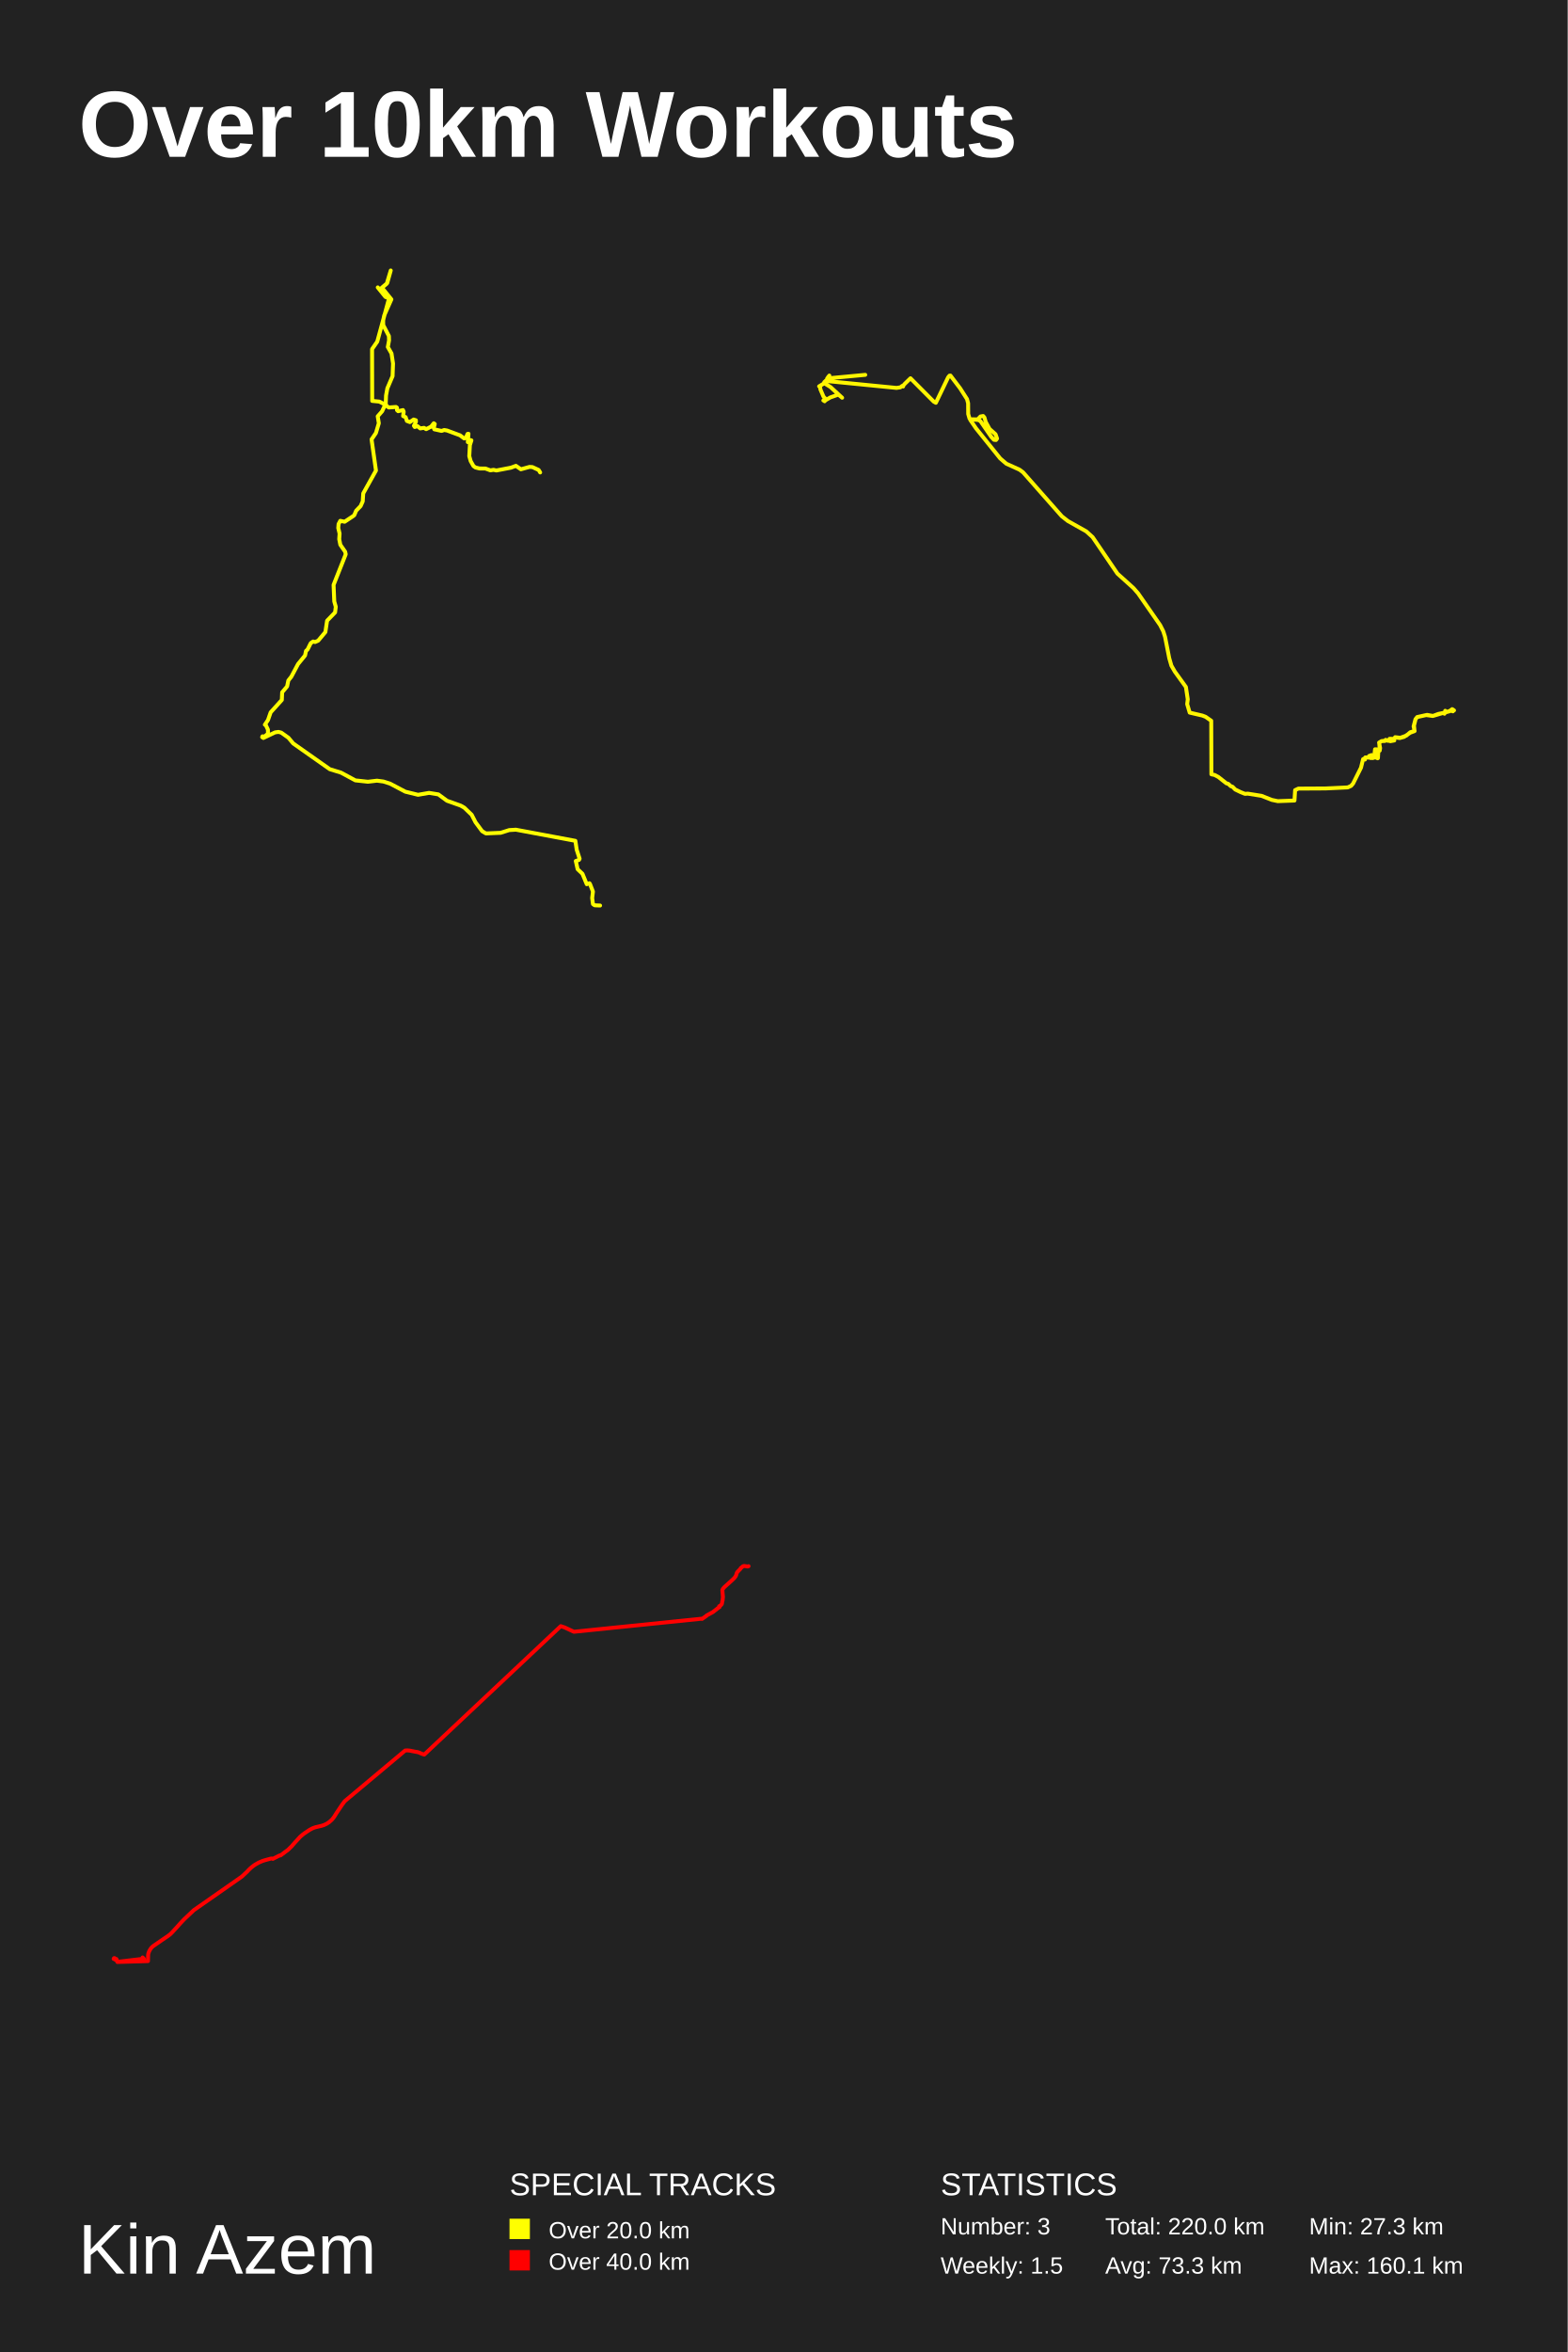
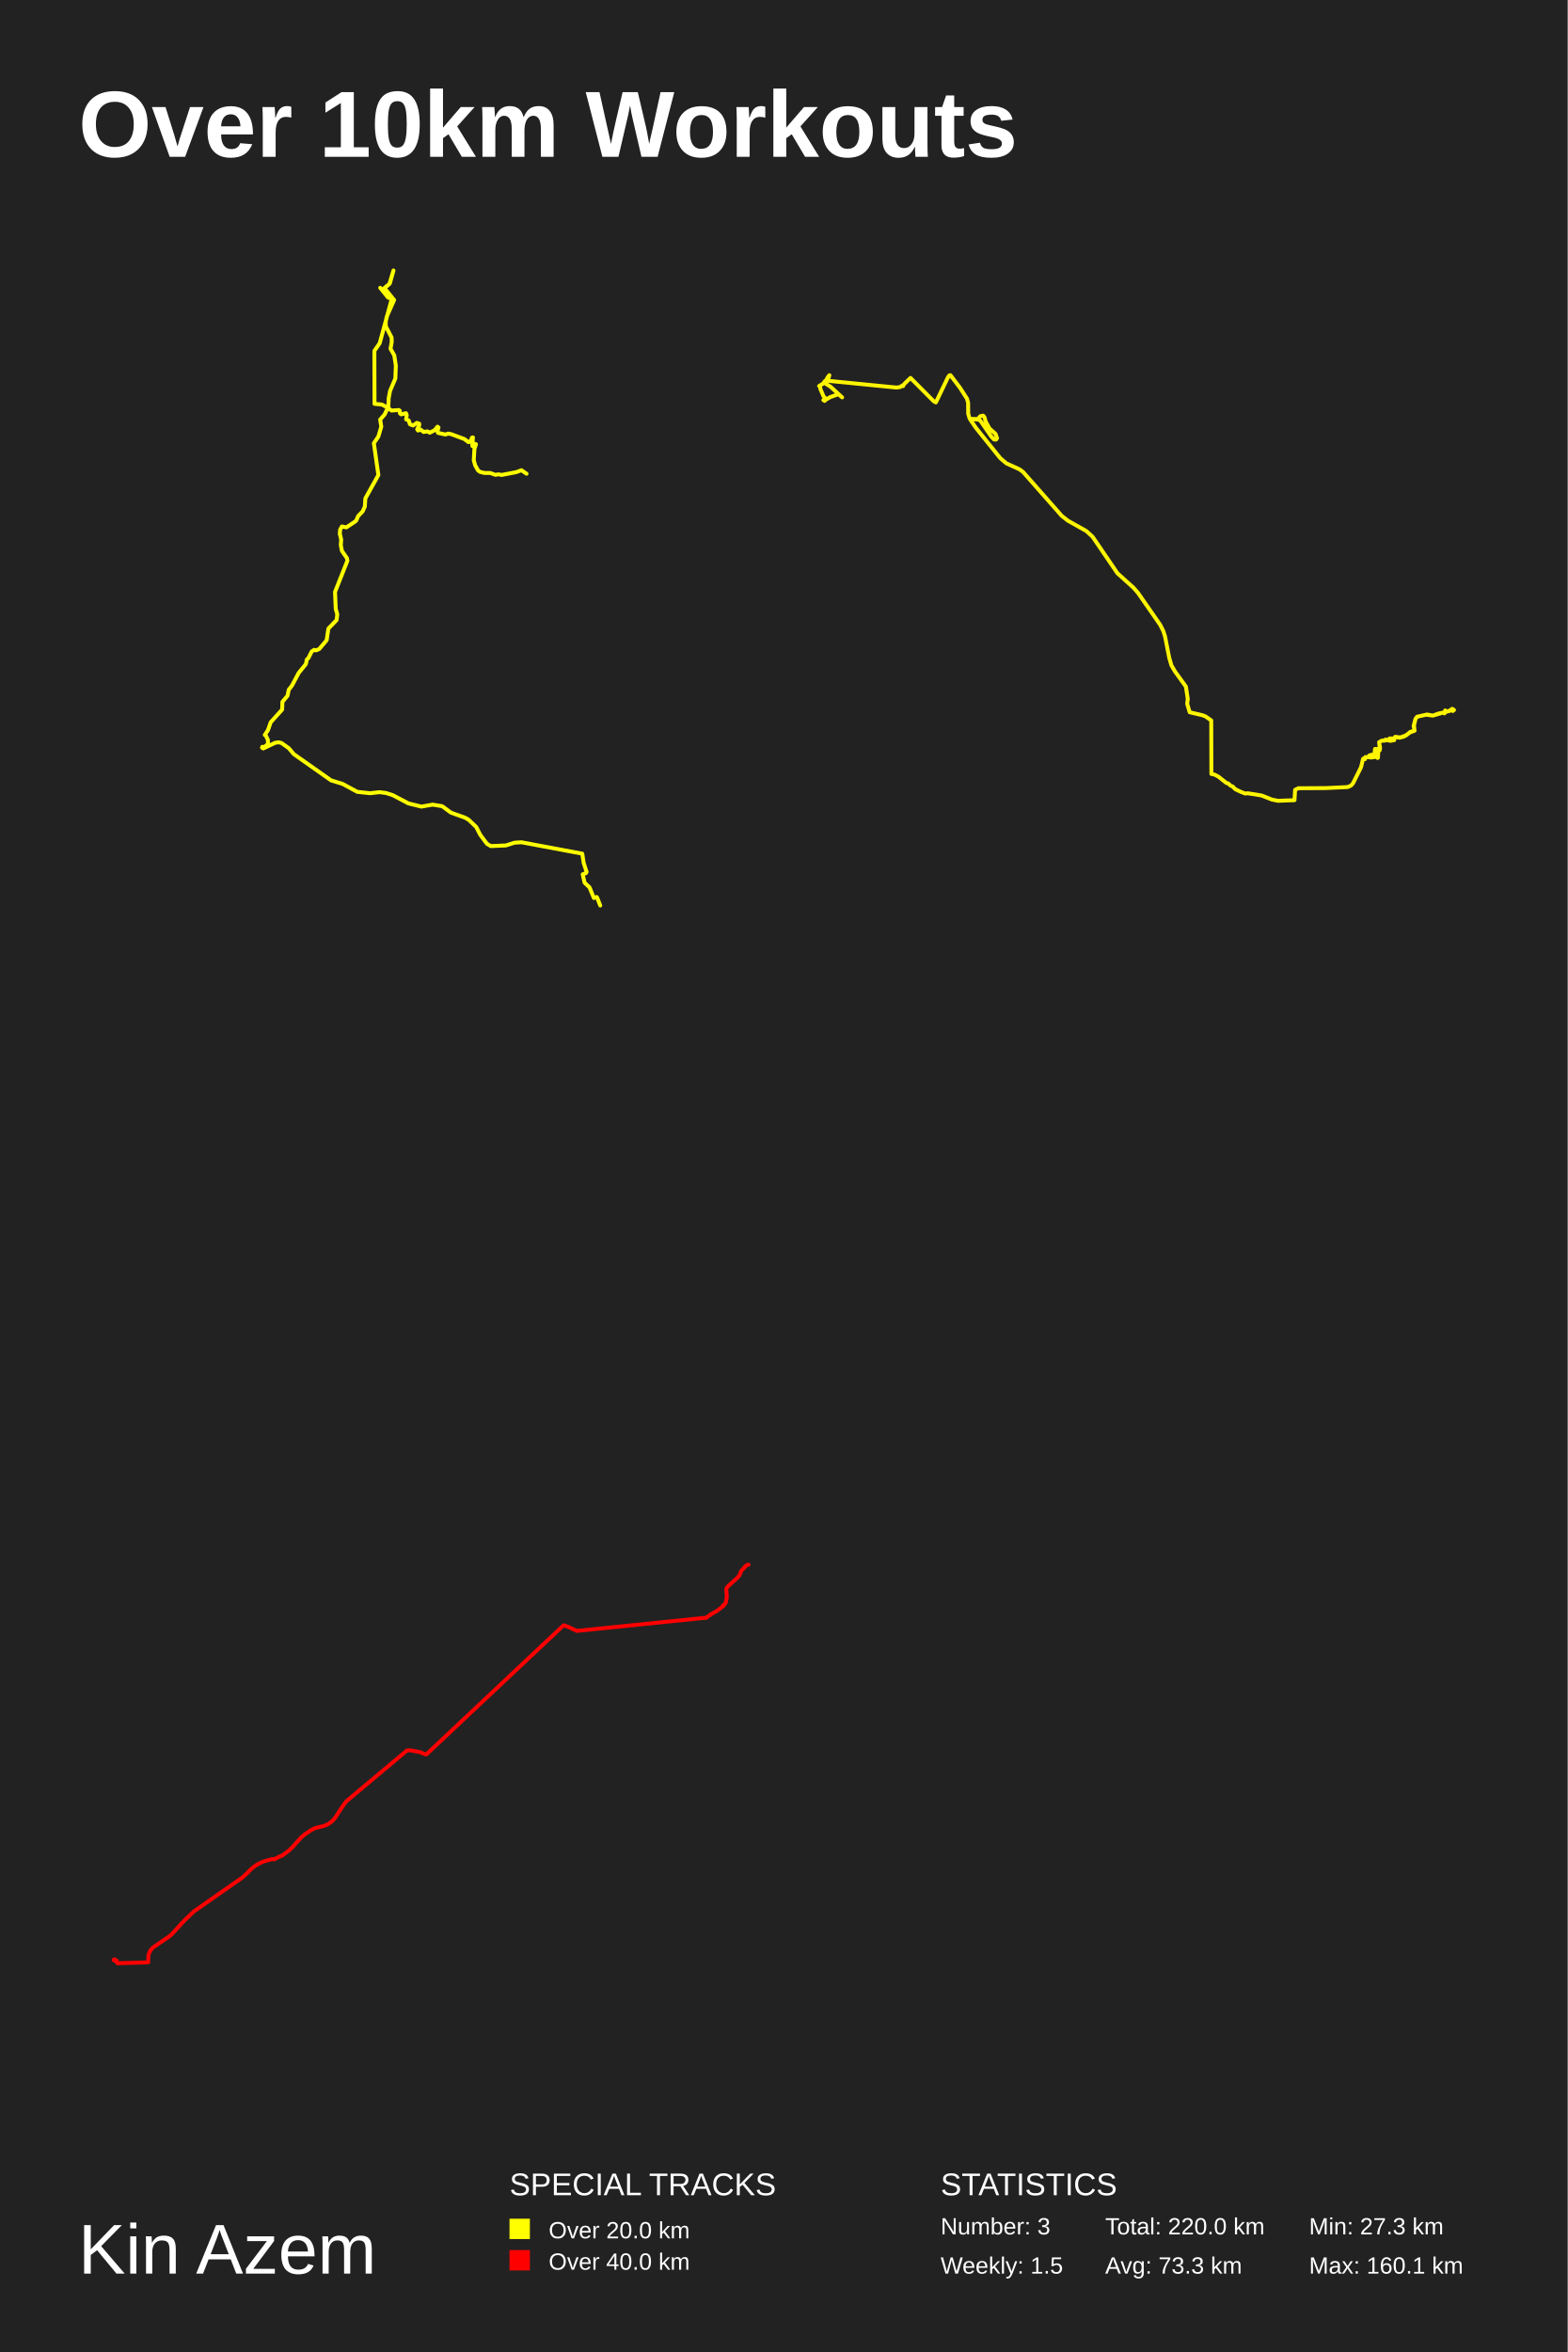
<svg xmlns="http://www.w3.org/2000/svg" baseProfile="full" height="300mm" version="1.1" viewBox="0,0,200,300" width="200mm">
  <defs />
  <rect fill="#222222" height="300" width="200" x="0" y="0" />
  <text fill="#FFFFFF" style="font-size:12px; font-family:Arial; font-weight:bold;" x="10" y="20">Over 10km Workouts</text>
  <text fill="#FFFFFF" style="font-size:9px; font-family:Arial" x="10" y="290">Kin Azem</text>
  <text fill="#FFFFFF" style="font-size:4px; font-family:Arial" x="65" y="280">SPECIAL TRACKS</text>
  <rect fill="yellow" height="2.6" width="2.6" x="65" y="283" />
  <text fill="#FFFFFF" style="font-size:3px; font-family:Arial" x="70" y="285.5">Over 20.0 km</text>
  <rect fill="red" height="2.6" width="2.6" x="65" y="287" />
  <text fill="#FFFFFF" style="font-size:3px; font-family:Arial" x="70" y="289.5">Over 40.0 km</text>
  <text fill="#FFFFFF" style="font-size:4px; font-family:Arial" x="120" y="280">STATISTICS</text>
  <text fill="#FFFFFF" style="font-size:3px; font-family:Arial" x="120" y="285">Number: 3</text>
  <text fill="#FFFFFF" style="font-size:3px; font-family:Arial" x="120" y="290">Weekly: 1.5</text>
  <text fill="#FFFFFF" style="font-size:3px; font-family:Arial" x="141" y="285">Total: 220.0 km</text>
  <text fill="#FFFFFF" style="font-size:3px; font-family:Arial" x="141" y="290">Avg: 73.3 km</text>
  <text fill="#FFFFFF" style="font-size:3px; font-family:Arial" x="167" y="285">Min: 27.3 km</text>
  <text fill="#FFFFFF" style="font-size:3px; font-family:Arial" x="167" y="290">Max: 160.1 km</text>
-   <polyline fill="none" opacity="1" points="68.911,60.261 68.723,59.944 67.919,59.576 67.556,59.554 66.453,59.857 65.819,59.417 65.174,59.655 63.331,60.009 62.962,59.929 62.557,59.994 61.935,59.763 61.172,59.756 60.656,59.626 60.404,59.446 60.046,58.81 59.87,58.182 59.946,56.775 60.14,56.168 60.022,56.132 59.799,56.435 59.682,56.392 59.764,55.324 59.647,55.345 59.436,55.851 59.218,55.923 58.69,55.526 57.036,54.912 56.672,54.847 56.332,54.963 55.411,54.761 55.334,54.566 55.464,54.082 55.34,53.988 54.994,54.421 54.366,54.739 54.096,54.573 53.609,54.645 53.246,54.349 52.911,54.465 52.806,54.306 53.064,53.808 53.058,53.606 52.77,53.512 52.289,53.837 51.908,53.692 51.75,53.209 51.427,53.071 51.503,52.515 51.409,52.306 50.793,52.45 50.647,52.313 50.647,52.003 50.523,51.909 49.608,51.974 49.315,51.779 49.209,51.519 49.25,50.443 49.42,49.526 50.083,47.974 50.142,46.364 49.948,45.086 49.479,44.263 49.632,43.411 49.614,42.862 48.892,41.469 48.881,40.884 49.016,40.234 49.931,38.183 48.722,36.688 49.397,36.118 49.849,34.5 49.344,36.183 48.499,36.898 48.394,36.811 48.57,37.114 48.194,36.659 49.18,37.88 49.661,38.053 49.831,38.226 49.69,38.255 49.831,38.226 48.54,37.042 49.197,37.872 49.696,38.046 49.778,37.988 49.679,37.887 48.13,43.57 47.467,44.53 47.484,51.137 48.388,51.223 49.145,51.606 48.752,52.458 48.188,53.1 48.329,53.988 47.959,55.23 47.402,56.046 47.965,60.016 46.34,62.932 46.276,63.95 46.006,64.549 45.437,65.141 45.196,65.711 45.043,65.834 43.97,66.548 43.412,66.433 43.195,66.837 43.154,67.35 43.324,68.064 43.277,68.771 43.418,69.486 44.034,70.374 44.105,70.698 42.556,74.603 42.644,76.717 42.837,77.396 42.749,78.11 41.729,79.171 41.511,80.621 40.59,81.718 40.197,81.891 39.945,81.826 39.646,82.028 39.235,82.851 39.041,83.024 38.918,83.601 38.026,84.698 37.17,86.307 36.783,86.798 36.63,87.548 35.996,88.306 35.955,89.28 34.53,90.86 34.189,91.841 33.79,92.44 33.902,92.469 34.183,93.068 34.183,93.587 33.738,93.948 33.485,93.919 33.444,94.027 33.603,94.128 35.099,93.414 35.533,93.356 35.885,93.45 36.794,94.099 37.416,94.835 42.069,98.11 43.5,98.55 45.337,99.538 46.933,99.712 48.094,99.575 48.916,99.683 49.755,99.95 51.714,100.981 53.334,101.378 54.73,101.133 55.927,101.327 57.024,102.135 58.767,102.756 59.224,103.015 60.175,103.924 60.668,104.884 61.507,106.016 61.994,106.304 63.871,106.225 64.962,105.879 65.813,105.828 73.405,107.249 73.575,108.389 73.945,109.528 73.869,109.68 73.458,109.824 73.693,110.87 74.309,111.454 74.854,112.781 75.201,112.659 75.271,112.76 75.646,113.719 75.547,114.541 75.646,115.312 75.858,115.471 76.556,115.5" stroke="#ffff00" stroke-dasharray="none" stroke-linecap="round" stroke-linejoin="round" stroke-width="0.5" />
-   <polyline fill="none" opacity="1" points="174.852,96.64 174.918,96.568 174.896,96.698 174.901,96.601 174.809,96.607 174.88,96.496 174.847,96.62 174.809,96.503 174.89,96.601 174.836,96.64 175.113,96.627 175.113,96.535 175.124,96.698 175.308,96.62 175.781,96.646 175.748,96.724 175.683,96.685 175.786,96.705 175.808,96.548 175.651,96.653 175.792,96.601 175.851,95.813 176.02,95.741 176.069,95.428 175.938,94.718 176.264,94.523 176.709,94.484 176.775,94.367 177.122,94.497 177.567,94.347 177.643,94.406 177.6,94.471 177.627,94.406 177.703,94.484 177.556,94.497 177.882,94.445 177.372,94.542 177.562,94.49 177.323,94.236 177.871,94.243 177.985,94.028 178.642,94.106 179.419,93.826 179.924,93.396 180.472,93.24 180.342,92.654 180.581,91.735 180.798,91.462 182.068,91.182 182.812,91.318 183.491,91.064 184.278,90.902 184.381,90.843 184.376,90.661 184.463,90.823 185.011,90.674 185.098,90.569 185.239,90.576 185.294,90.713 185.353,90.517 185.353,90.732 185.337,90.491 185.332,90.569 185.419,90.55 185.337,90.595 185.332,90.517 185.5,90.608 185.397,90.654 185.44,90.589 185.353,90.53 185.381,90.602 185.31,90.582 185.402,90.648 185.391,90.537 185.294,90.556 185.31,90.661 185.397,90.674 185.315,90.674 185.256,90.452 185.381,90.595 185.288,90.693 185.245,90.498 185.332,90.595 185.044,90.602 184.968,90.713 184.305,90.895 184.278,91.038 184.175,90.915 182.791,91.325 181.944,91.208 180.825,91.455 180.602,91.703 180.391,92.556 180.461,93.253 179.929,93.448 179.126,93.989 178.572,94.139 177.969,94.054 177.882,94.256 177.269,94.236 177.317,94.373 177.258,94.464 177.1,94.503 176.785,94.38 176.693,94.51 176.253,94.529 175.955,94.718 176.009,95.402 175.868,95.604 175.423,95.572 175.303,96.62 174.814,96.666 174.766,96.542 174.977,96.581 174.646,96.64 174.766,96.542 174.657,96.425 174.977,96.307 174.809,96.646 175.048,96.659 174.185,96.607 174.141,96.881 174.005,96.77 174.022,96.842 173.897,96.829 173.631,97.916 172.621,99.942 172.366,100.241 171.937,100.436 169.119,100.567 165.644,100.586 165.226,100.782 165.144,102.11 163.021,102.188 162.266,102.032 160.947,101.511 159.193,101.231 158.835,101.257 158.303,101.049 157.586,100.703 157.244,100.352 157.016,100.274 156.69,99.974 156.462,99.915 155.43,99.101 154.947,98.847 154.545,98.763 154.524,91.931 153.802,91.429 153.4,91.273 151.776,90.895 151.456,89.807 151.532,89.202 151.293,87.625 149.881,85.665 149.441,84.902 149.165,83.938 148.632,81.228 148.404,80.518 148.008,79.736 145.19,75.678 144.609,75.013 142.557,73.163 139.391,68.51 138.588,67.781 136.236,66.458 135.455,65.845 130.514,60.241 130.068,59.909 128.385,59.146 127.603,58.475 124.514,54.63 123.786,53.567 123.868,53.476 124.726,53.496 125.078,53.124 125.426,53.059 125.589,53.248 125.752,53.815 126.246,54.714 127.006,55.386 127.202,55.94 127.066,56.122 126.805,56.096 126.474,55.738 125.073,53.704 124.807,53.567 123.884,53.496 123.688,53.391 123.52,52.805 123.509,51.436 123.368,50.901 122.483,49.52 121.256,47.903 121.131,47.916 120.957,48.131 119.394,51.377 119.122,51.227 116.158,48.248 115.452,48.933 115.169,49.259 115.218,49.298 115.099,49.22 114.876,49.402 114.377,49.48 105.342,48.587 105.092,48.933 105.168,48.881 105.955,49.37 107.437,50.732 106.96,50.328 105.928,50.693 105.157,51.143 105.206,51.182 105.233,51.116 105.038,51.077 105.32,51.019 105.369,50.921 105.059,50.589 104.663,49.663 104.63,49.383 104.5,49.278 105.114,48.907 105.146,48.75 105.727,48.209 105.803,47.903 105.629,48.118 105.619,48.34 105.526,48.268 105.586,48.196 105.646,48.255 110.386,47.812" stroke="#fff500" stroke-dasharray="none" stroke-linecap="round" stroke-linejoin="round" stroke-width="0.5" />
-   <polyline fill="none" opacity="1" points="95.5,199.769 95.428,199.798 95.353,199.806 94.987,199.747 94.855,199.755 94.763,199.798 94.582,199.957 94.507,200.005 94.47,200.098 94.059,200.524 93.989,200.659 93.923,200.886 93.864,201.031 93.702,201.254 93.441,201.513 92.425,202.428 92.259,202.616 92.206,202.7 92.158,202.802 92.158,202.838 92.229,203.694 92.183,204.144 92.148,204.253 92.1,204.542 92.073,204.605 91.981,204.729 91.75,204.879 91.747,204.898 91.781,204.966 91.79,204.944 91.79,204.955 91.81,204.95 91.802,204.981 91.791,204.978 91.775,205.002 91.768,204.993 91.763,205.004 91.739,205.008 91.744,205.025 91.742,205.015 91.733,205.032 91.738,205.021 91.727,205.032 91.721,205.016 90.946,205.623 90.139,206.063 90.13,206.099 89.565,206.495 89.528,206.463 89.54,206.473 89.535,206.466 73.216,208.133 72.043,207.585 71.54,207.419 54.124,223.801 53.752,223.674 53.495,223.552 53.313,223.497 53.311,223.486 52.961,223.43 52.237,223.286 51.96,223.265 51.688,223.281 43.978,229.743 43.623,230.225 42.923,231.269 42.681,231.66 42.53,231.877 42.315,232.13 42.02,232.392 41.695,232.612 41.344,232.781 41.036,232.88 40.267,233.064 40.079,233.122 39.835,233.219 39.488,233.406 38.838,233.841 38.632,233.996 38.287,234.292 37.614,235.029 37.189,235.512 36.76,235.933 35.795,236.655 35.726,236.647 35.654,236.688 35.598,236.699 34.805,237.102 34.737,237.066 34.666,237.053 34.535,237.071 33.777,237.278 33.467,237.378 32.992,237.583 32.543,237.839 32.277,238.027 31.979,238.271 31.701,238.538 31.574,238.685 30.869,239.351 24.729,243.642 23.548,244.753 23.027,245.301 22.557,245.826 21.925,246.513 21.717,246.717 21.401,246.957 20.482,247.579 19.584,248.199 19.468,248.29 19.319,248.435 19.207,248.584 19.084,248.783 18.997,248.968 18.924,249.184 18.9,249.35 18.879,250.14 14.973,250.253 14.998,250.226 14.903,250.045 14.852,249.881 14.745,249.969 14.7,249.932 14.626,249.83 14.593,249.805 14.597,249.819 14.629,249.835 14.617,249.835 14.593,249.803 14.632,249.79 14.619,249.8 14.6,249.805 14.626,249.786 14.528,249.832 14.572,249.836 14.581,249.826 14.576,249.849 14.538,249.823 14.552,249.825 14.579,249.803 14.569,249.792 14.598,249.787 14.576,249.803 14.564,249.799 14.587,249.796 14.585,249.785 14.599,249.791 14.569,249.786 14.582,249.759 14.596,249.771 14.583,249.783 14.594,249.809 14.596,249.783 14.6,249.794 14.605,249.786 14.597,249.776 14.629,249.764 14.637,249.779 14.549,249.802 14.55,249.789 14.551,249.816 14.534,249.839 14.541,249.851 14.536,249.843 14.522,249.861 14.517,249.852 14.541,249.843 14.508,249.851 14.507,249.864 14.5,249.852 14.516,249.85 14.515,249.867 14.509,249.854 14.572,249.79 14.562,249.789 14.538,249.834 14.519,249.842 14.524,249.826 14.519,249.837 14.51,249.825 14.584,249.788 14.578,249.798 14.579,249.788 14.569,249.792 14.548,249.767 14.569,249.835 14.59,249.851 14.581,249.857 14.602,249.834 14.617,249.84 14.75,250 14.845,249.903 14.864,249.901 14.918,250.07 15.002,250.233 14.979,250.251 15.007,250.23 18.353,249.836 18.194,249.674" stroke="red" stroke-dasharray="none" stroke-linecap="round" stroke-linejoin="round" stroke-width="0.5" />
+   <polyline fill="none" opacity="1" points="67.175,60.427 66.527,59.977 65.867,60.221 63.984,60.582 63.606,60.501 63.192,60.568 62.556,60.331 61.776,60.324 61.248,60.191 60.99,60.007 60.624,59.357 60.444,58.715 60.522,57.276 60.72,56.656 60.6,56.619 60.372,56.929 60.252,56.884 60.336,55.792 60.216,55.814 60,56.331 59.778,56.405 59.238,55.999 57.547,55.371 57.175,55.305 56.827,55.423 55.885,55.216 55.807,55.017 55.939,54.522 55.813,54.426 55.459,54.869 54.817,55.194 54.541,55.024 54.043,55.098 53.671,54.795 53.329,54.914 53.221,54.751 53.485,54.242 53.479,54.035 53.185,53.939 52.693,54.271 52.303,54.124 52.141,53.629 51.811,53.489 51.889,52.921 51.794,52.706 51.164,52.854 51.014,52.714 51.014,52.396 50.888,52.3 49.952,52.367 49.652,52.168 49.544,51.902 49.586,50.802 49.76,49.864 50.438,48.277 50.498,46.631 50.3,45.324 49.82,44.483 49.976,43.611 49.958,43.05 49.22,41.625 49.208,41.027 49.346,40.363 50.282,38.266 49.046,36.737 49.736,36.154 50.198,34.5 49.682,36.22 48.818,36.951 48.71,36.863 48.89,37.173 48.506,36.708 49.514,37.956 50.006,38.133 50.18,38.31 50.036,38.34 50.18,38.31 48.86,37.099 49.532,37.948 50.042,38.125 50.126,38.066 50.024,37.963 48.44,43.774 47.762,44.756 47.78,51.511 48.704,51.599 49.478,51.99 49.076,52.861 48.5,53.518 48.644,54.426 48.266,55.696 47.696,56.53 48.272,60.59 46.61,63.572 46.544,64.612 46.268,65.225 45.686,65.83 45.44,66.413 45.285,66.538 44.187,67.269 43.617,67.151 43.395,67.564 43.353,68.088 43.527,68.819 43.479,69.542 43.623,70.273 44.253,71.18 44.325,71.512 42.741,75.505 42.831,77.667 43.029,78.36 42.939,79.091 41.895,80.175 41.673,81.658 40.731,82.78 40.329,82.957 40.071,82.891 39.765,83.097 39.345,83.938 39.147,84.115 39.022,84.705 38.11,85.827 37.234,87.472 36.838,87.974 36.682,88.741 36.034,89.516 35.992,90.512 34.534,92.127 34.186,93.13 33.778,93.743 33.892,93.772 34.18,94.384 34.18,94.916 33.724,95.284 33.466,95.255 33.424,95.366 33.586,95.469 35.116,94.739 35.56,94.68 35.92,94.775 36.85,95.439 37.486,96.192 42.243,99.54 43.707,99.99 45.584,101.001 47.216,101.178 48.404,101.038 49.244,101.148 50.102,101.421 52.105,102.476 53.761,102.882 55.189,102.631 56.413,102.83 57.535,103.656 59.316,104.29 59.784,104.556 60.756,105.485 61.26,106.466 62.118,107.624 62.616,107.919 64.536,107.838 65.651,107.484 66.521,107.432 74.284,108.885 74.458,110.05 74.836,111.216 74.758,111.37 74.338,111.518 74.578,112.587 75.208,113.185 75.766,114.541 76.12,114.416 76.192,114.519 76.576,115.5" stroke="#ffff00" stroke-dasharray="none" stroke-linecap="round" stroke-linejoin="round" stroke-width="0.5" />
+   <polyline fill="none" opacity="1" points="175.781,96.601 175.748,96.679 175.683,96.64 175.786,96.659 175.808,96.503 175.651,96.607 175.792,96.555 175.851,95.767 176.02,95.695 176.069,95.383 175.938,94.673 176.264,94.477 176.709,94.438 176.775,94.321 177.122,94.451 177.567,94.301 177.643,94.36 177.6,94.425 177.627,94.36 177.703,94.438 177.556,94.451 177.882,94.399 177.372,94.497 177.562,94.445 177.323,94.191 177.871,94.197 177.985,93.982 178.642,94.06 179.419,93.78 179.924,93.351 180.472,93.194 180.342,92.608 180.581,91.69 180.798,91.416 182.068,91.136 182.812,91.273 183.491,91.019 184.278,90.856 184.381,90.797 184.376,90.615 184.463,90.778 185.011,90.628 185.098,90.524 185.239,90.53 185.294,90.667 185.353,90.472 185.353,90.687 185.337,90.446 185.332,90.524 185.419,90.504 185.337,90.55 185.332,90.472 185.5,90.563 185.397,90.608 185.44,90.543 185.353,90.485 185.381,90.556 185.31,90.537 185.402,90.602 185.391,90.491 185.294,90.511 185.31,90.615 185.397,90.628 185.315,90.628 185.256,90.407 185.381,90.55 185.288,90.648 185.245,90.452 185.332,90.55 185.044,90.556 184.968,90.667 184.305,90.849 184.278,90.993 184.175,90.869 182.791,91.279 181.944,91.162 180.825,91.41 180.602,91.657 180.391,92.51 180.461,93.207 179.929,93.403 179.126,93.943 178.572,94.093 177.969,94.008 177.882,94.21 177.269,94.191 177.317,94.328 177.258,94.419 177.1,94.458 176.785,94.334 176.693,94.464 176.253,94.484 175.955,94.673 176.009,95.357 175.868,95.558 175.423,95.526 175.303,96.574 174.814,96.62 174.766,96.496 174.977,96.535 174.646,96.594 174.766,96.496 174.657,96.379 174.977,96.262 174.809,96.601 175.048,96.614 174.185,96.561 174.141,96.835 174.005,96.724 174.022,96.796 173.897,96.783 173.631,97.871 172.621,99.896 172.366,100.195 171.937,100.391 169.119,100.521 165.644,100.541 165.226,100.736 165.144,102.064 163.021,102.143 162.266,101.986 160.947,101.465 159.193,101.185 158.835,101.211 158.303,101.003 157.586,100.658 157.244,100.306 157.016,100.228 156.69,99.928 156.462,99.87 155.43,99.056 154.947,98.802 154.545,98.717 154.524,91.885 153.802,91.384 153.4,91.227 151.776,90.849 151.456,89.762 151.532,89.156 151.293,87.58 149.881,85.619 149.441,84.857 149.165,83.893 148.632,81.183 148.404,80.473 148.008,79.691 145.19,75.632 144.609,74.967 142.557,73.117 139.391,68.465 138.588,67.735 136.236,66.412 135.455,65.8 130.514,60.195 130.068,59.863 128.385,59.101 127.603,58.429 124.514,54.584 123.786,53.522 123.868,53.43 124.726,53.45 125.078,53.078 125.426,53.013 125.589,53.202 125.752,53.769 126.246,54.669 127.006,55.34 127.202,55.894 127.066,56.076 126.805,56.05 126.474,55.692 125.073,53.658 124.807,53.522 123.884,53.45 123.688,53.346 123.52,52.759 123.509,51.39 123.368,50.856 122.483,49.474 121.256,47.857 121.131,47.87 120.957,48.086 119.394,51.332 119.122,51.182 116.158,48.203 115.452,48.887 115.169,49.213 115.218,49.252 115.099,49.174 114.876,49.357 114.377,49.435 105.342,48.542 105.092,48.887 105.168,48.835 105.955,49.324 107.437,50.686 106.96,50.282 105.928,50.647 105.157,51.097 105.206,51.136 105.233,51.071 105.038,51.032 105.32,50.973 105.369,50.875 105.059,50.543 104.663,49.617 104.63,49.337 104.5,49.233 105.114,48.861 105.146,48.705 105.727,48.164 105.803,47.857 105.629,48.072 105.619,48.294 105.526,48.222 105.586,48.151 105.646,48.209" stroke="#fff500" stroke-dasharray="none" stroke-linecap="round" stroke-linejoin="round" stroke-width="0.5" />
+   <polyline fill="none" opacity="1" points="95.5,199.586 95.367,199.594 95.274,199.638 95.092,199.798 95.016,199.846 94.979,199.939 94.565,200.368 94.495,200.504 94.428,200.732 94.37,200.879 94.207,201.103 93.943,201.364 92.921,202.284 92.754,202.474 92.7,202.558 92.653,202.66 92.652,202.696 92.724,203.558 92.678,204.012 92.642,204.121 92.594,204.412 92.567,204.476 92.475,204.6 92.242,204.751 92.239,204.77 92.273,204.838 92.282,204.816 92.282,204.827 92.303,204.822 92.294,204.853 92.283,204.851 92.267,204.874 92.26,204.865 92.255,204.877 92.231,204.881 92.236,204.898 92.234,204.888 92.225,204.905 92.23,204.893 92.219,204.905 92.213,204.889 91.433,205.5 90.621,205.942 90.612,205.978 90.043,206.377 90.006,206.345 90.018,206.355 90.013,206.348 73.59,208.025 72.409,207.474 71.903,207.307 54.377,223.794 54.002,223.666 53.743,223.543 53.56,223.487 53.558,223.477 53.206,223.42 52.477,223.275 52.198,223.254 51.924,223.27 44.166,229.773 43.808,230.258 43.104,231.309 42.86,231.702 42.709,231.921 42.492,232.175 42.195,232.439 41.868,232.66 41.515,232.83 41.205,232.93 40.431,233.115 40.242,233.174 39.997,233.272 39.648,233.46 38.993,233.898 38.786,234.053 38.438,234.351 37.762,235.093 37.334,235.579 36.902,236.003 35.931,236.73 35.861,236.722 35.788,236.762 35.733,236.774 34.934,237.179 34.866,237.143 34.794,237.129 34.663,237.148 33.9,237.356 33.588,237.457 33.11,237.663 32.658,237.921 32.39,238.11 32.09,238.355 31.811,238.624 31.683,238.772 30.974,239.442 24.795,243.761 23.606,244.879 23.081,245.431 22.609,245.959 21.972,246.65 21.763,246.855 21.445,247.097 20.52,247.723 19.616,248.347 19.5,248.438 19.35,248.584 19.237,248.734 19.113,248.934 19.025,249.12 18.952,249.338 18.928,249.505 18.907,250.3 14.976,250.414 15.002,250.387 14.905,250.205 14.854,250.04 14.747,250.128 14.701,250.091 14.626,249.988 14.593,249.963 14.598,249.977 14.63,249.994 14.617,249.994 14.593,249.961 14.632,249.948 14.62,249.958 14.601,249.963 14.626,249.944 14.529,249.99 14.573,249.994 14.582,249.984 14.577,250.007 14.538,249.981 14.553,249.984 14.58,249.961 14.57,249.95 14.599,249.945 14.577,249.961 14.564,249.957 14.588,249.954 14.586,249.943 14.599,249.949 14.569,249.944 14.583,249.917 14.597,249.929 14.583,249.941 14.595,249.967 14.596,249.941 14.601,249.952 14.606,249.944 14.598,249.934 14.63,249.921 14.638,249.937 14.55,249.96 14.55,249.947 14.551,249.974 14.535,249.997 14.541,250.01 14.536,250.002 14.522,250.02 14.517,250.011 14.541,250.002 14.508,250.01 14.508,250.022 14.5,250.011 14.516,250.008 14.515,250.025 14.509,250.012 14.573,249.947 14.562,249.947 14.538,249.993 14.52,250 14.524,249.984 14.52,249.995 14.511,249.984 14.584,249.946 14.579,249.956 14.58,249.946 14.57,249.95 14.548,249.925 14.569,249.994 14.591,250.009 14.581,250.015 14.602,249.993 14.618,249.998 14.751,250.16 14.847,250.061 14.866,250.059 14.92,250.23 15.005,250.393 14.982,250.411 15.01,250.391" stroke="red" stroke-dasharray="none" stroke-linecap="round" stroke-linejoin="round" stroke-width="0.5" />
</svg>
